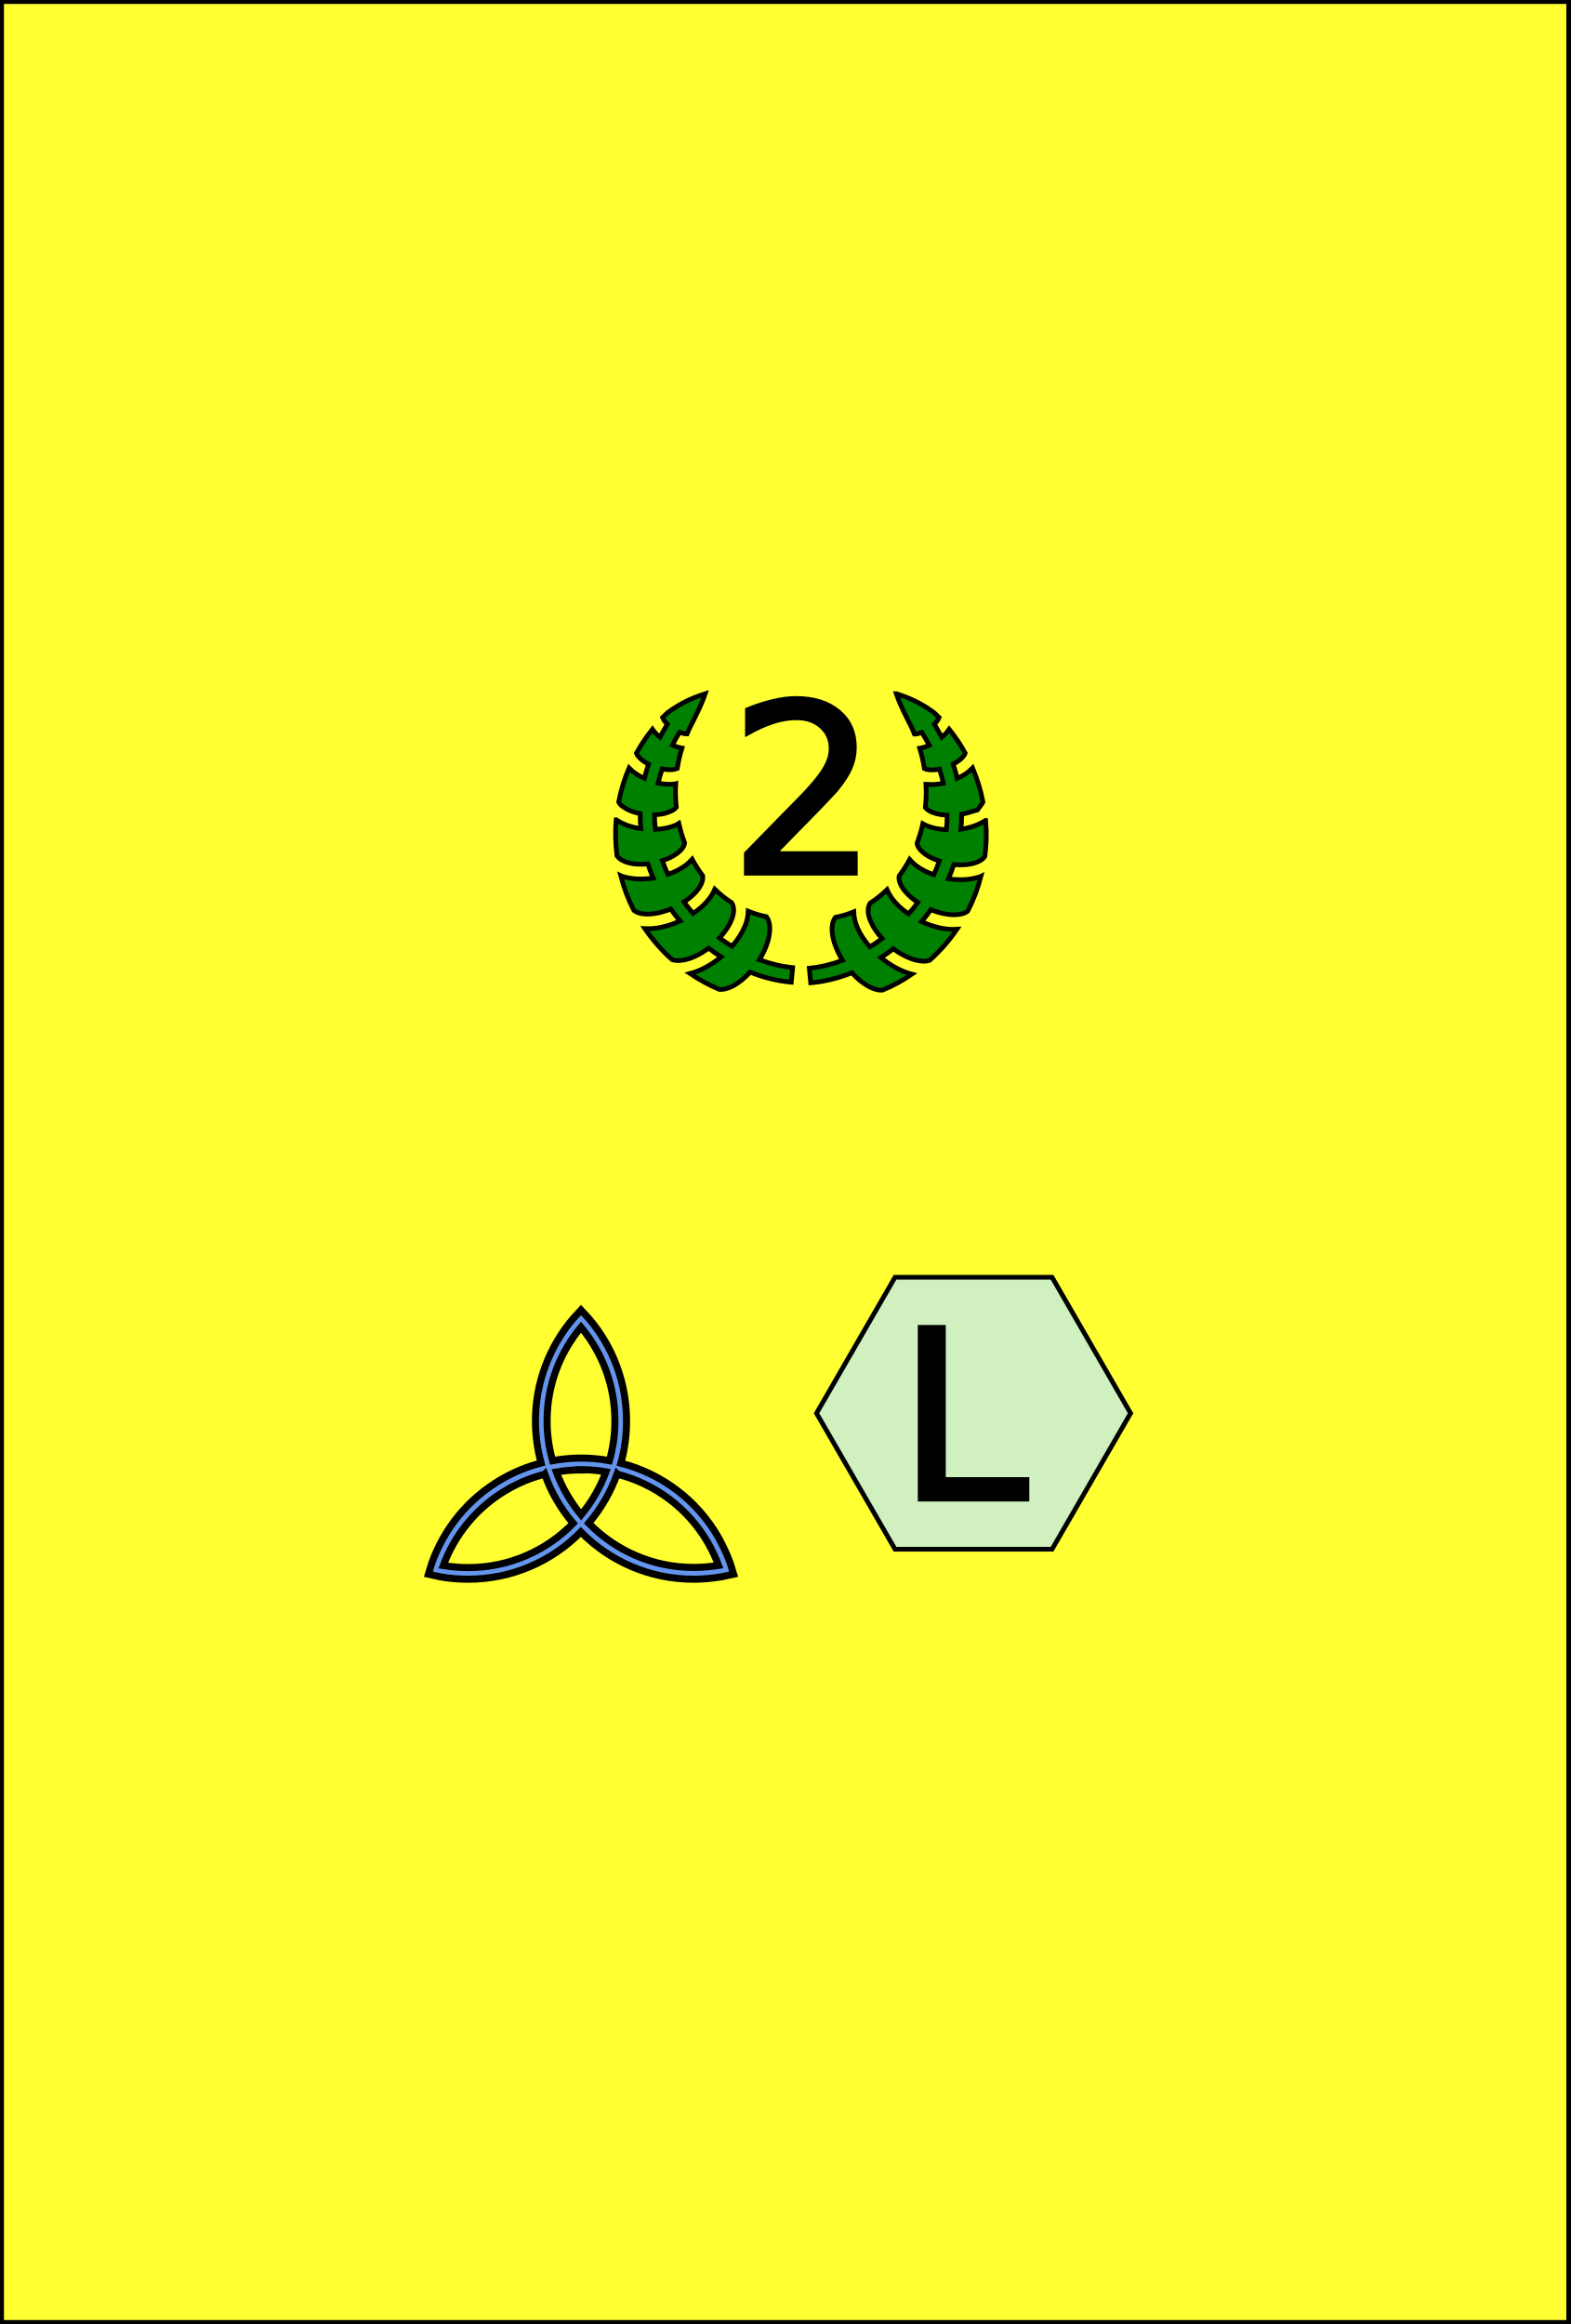
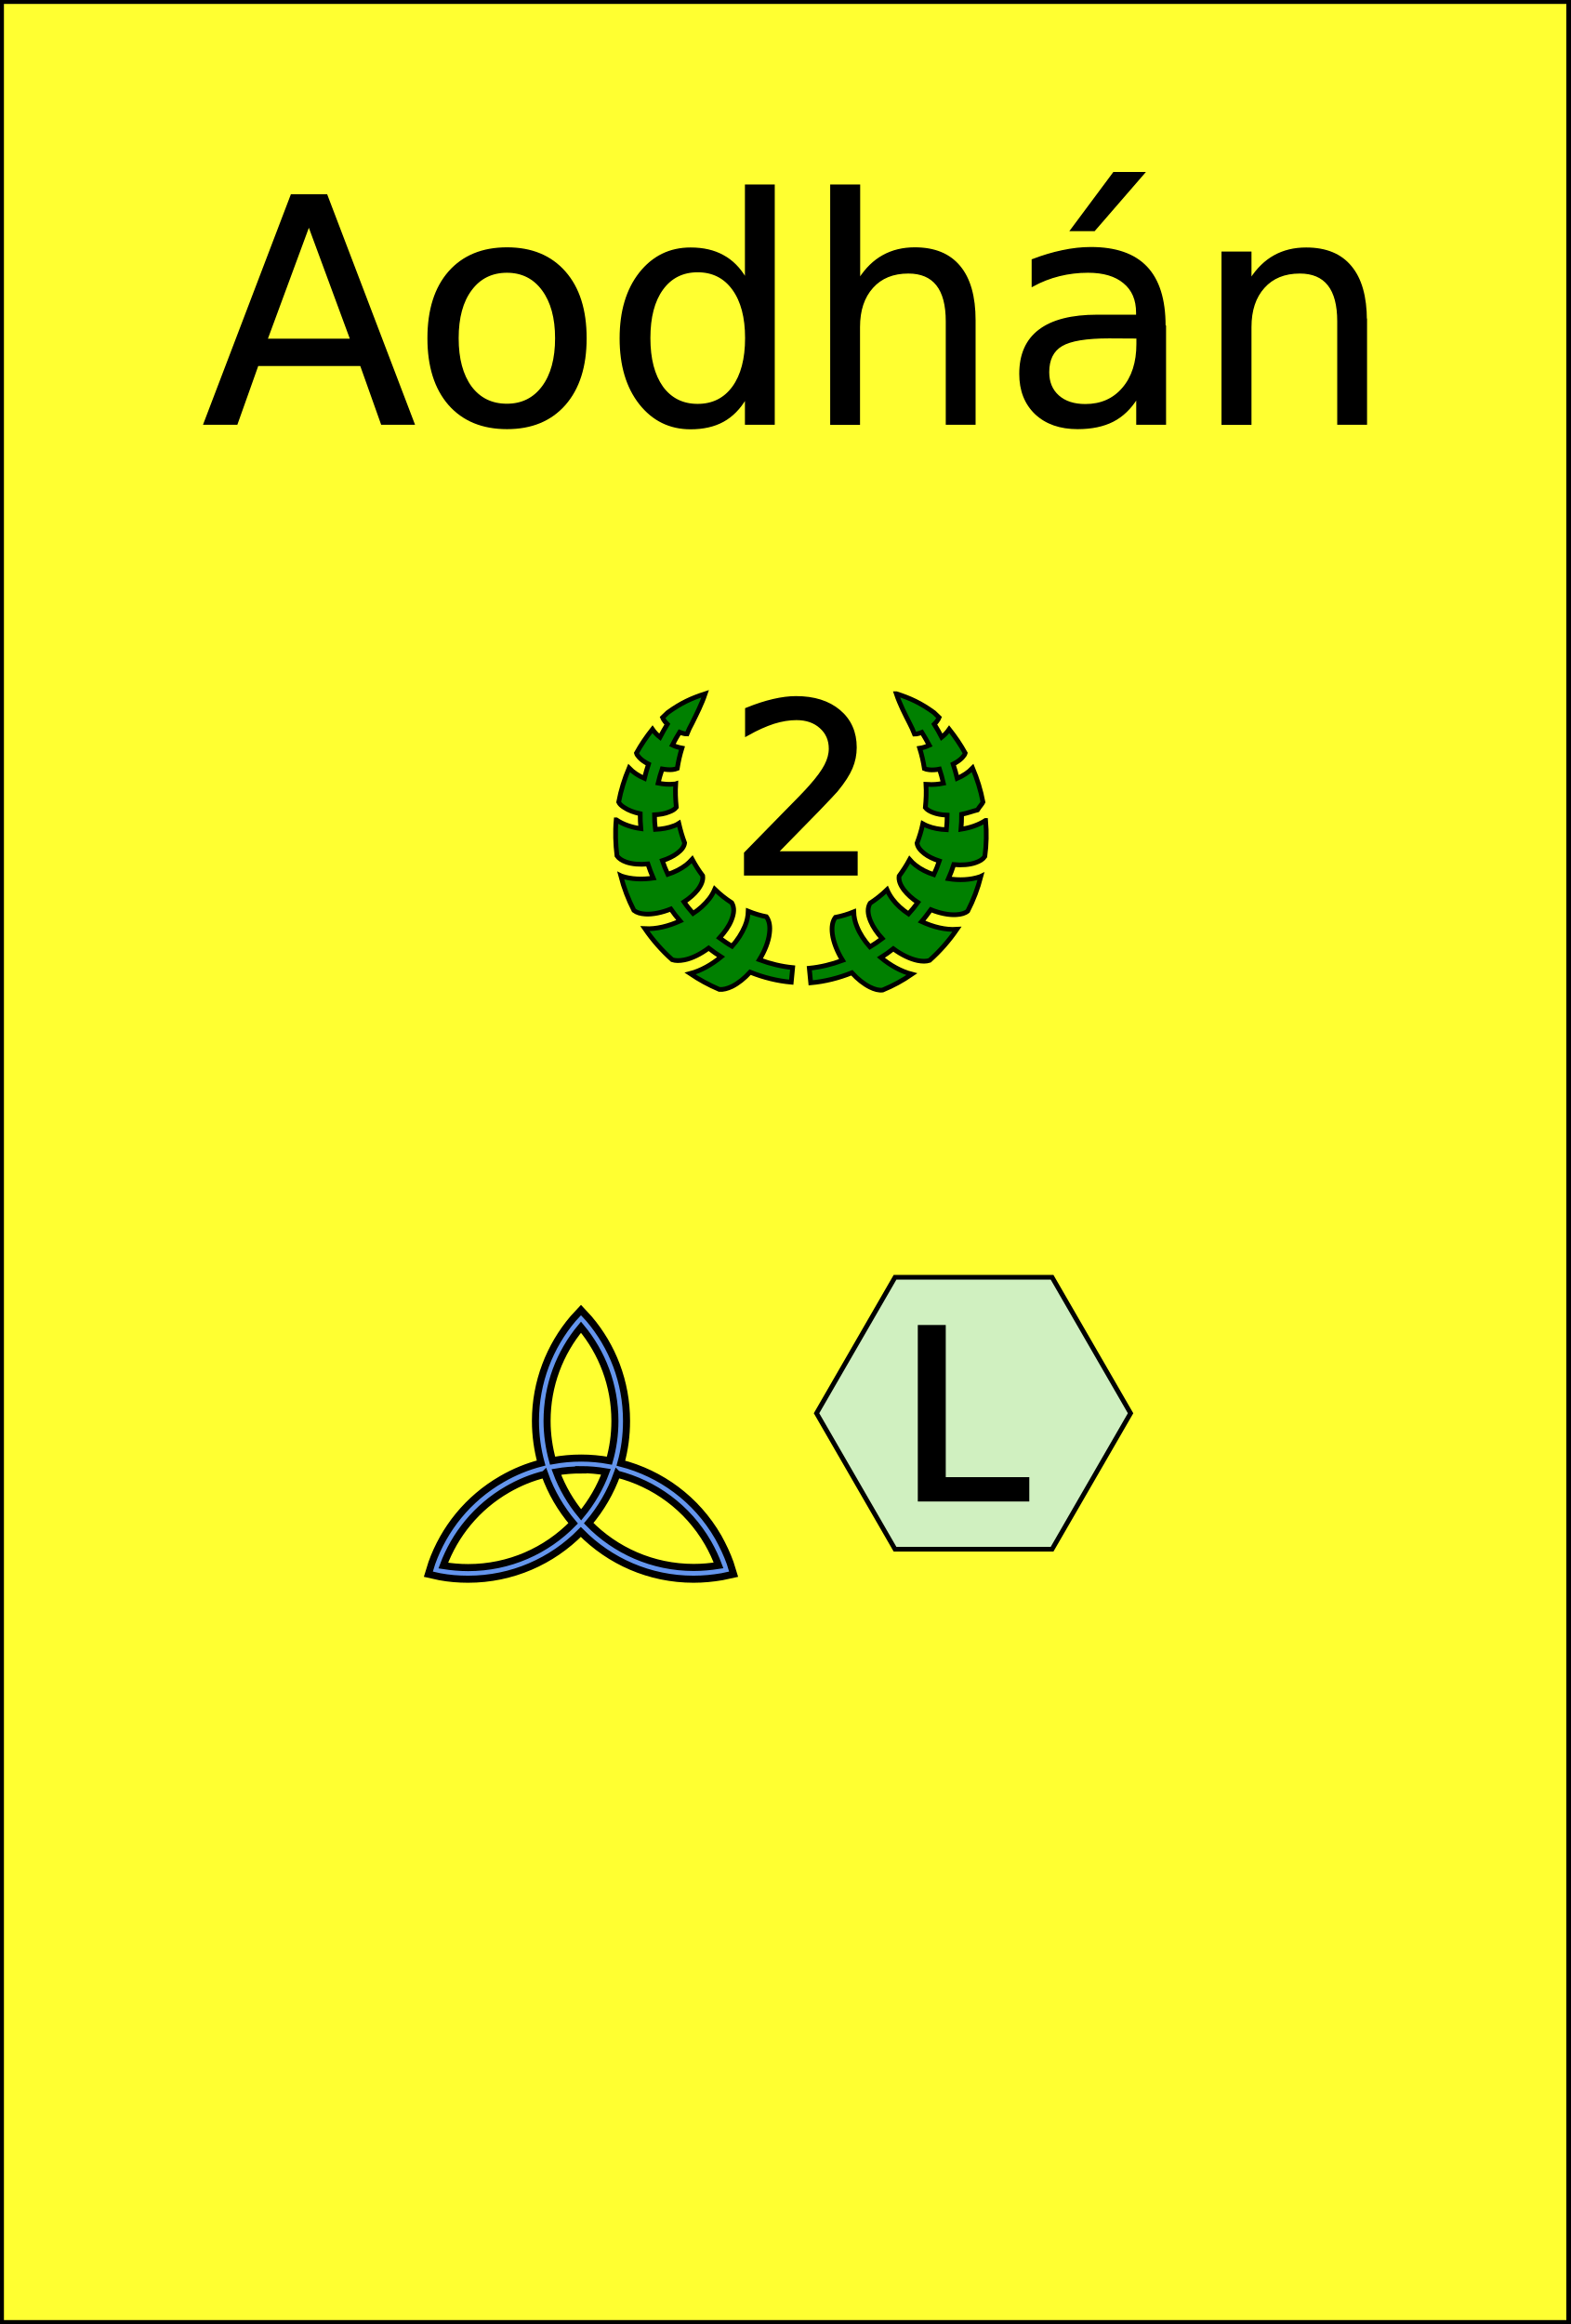
<svg xmlns="http://www.w3.org/2000/svg" height="148" width="100" viewbox="0 0 100 148">
  <rect x="0" y="0" height="148" width="100" style="fill:#ffff31;stroke:#000000;stroke-width:0.5px" />
  <g transform="translate(39,43)">
    <path d="M 5.91,1.18 C 5.04,1.46 4.36,1.77 3.52,2.38 3.41,2.49 3.30,2.60 3.19,2.70 c 0.01,0.03 0.03,0.06 0.06,0.11 0.05,0.09 0.14,0.20 0.25,0.31 C 3.33,3.40 3.17,3.68 3.03,3.95 2.84,3.80 2.68,3.63 2.55,3.44 2.17,3.92 1.83,4.42 1.53,4.96 c 0.02,0.08 0.08,0.17 0.19,0.29 C 1.85,5.39 2.06,5.54 2.30,5.66 2.20,5.97 2.11,6.27 2.04,6.57 1.67,6.41 1.33,6.19 1.06,5.91 0.77,6.60 0.54,7.33 0.40,8.08 0.46,8.21 0.58,8.32 0.76,8.43 1.01,8.60 1.38,8.74 1.77,8.82 1.77,9.14 1.78,9.45 1.81,9.77 1.24,9.69 0.69,9.51 0.25,9.21 c 0,0 -0.01,0 -0.01,0 -0.07,0.78 -0.04,1.54 0.05,2.29 0.12,0.17 0.31,0.30 0.59,0.40 0.37,0.13 0.87,0.17 1.38,0.12 0.10,0.30 0.21,0.60 0.34,0.90 -0.70,0.10 -1.41,0.08 -2.02,-0.13 -0.02,-0.01 -0.03,-0.01 -0.05,-0.02 0.20,0.77 0.48,1.51 0.84,2.21 0.18,0.14 0.42,0.21 0.73,0.23 0.46,0.03 1.05,-0.09 1.62,-0.32 0.18,0.26 0.38,0.52 0.59,0.76 -0.73,0.33 -1.51,0.53 -2.24,0.49 0.50,0.73 1.08,1.39 1.74,1.98 0.21,0.07 0.46,0.07 0.77,0.01 0.48,-0.09 1.04,-0.37 1.55,-0.75 0,0 0,0 0,0 0.26,0.20 0.52,0.39 0.79,0.56 -0.60,0.49 -1.28,0.88 -1.97,1.06 0.58,0.39 1.20,0.73 1.86,1.01 0.25,0.02 0.51,-0.05 0.81,-0.19 0.38,-0.19 0.79,-0.51 1.15,-0.91 0.85,0.34 1.73,0.56 2.62,0.64 l 0.09,-0.93 c -0.71,-0.07 -1.42,-0.24 -2.12,-0.50 0.34,-0.55 0.58,-1.15 0.64,-1.67 0.06,-0.45 0,-0.80 -0.19,-1.07 -0.40,-0.08 -0.79,-0.20 -1.16,-0.35 -0.01,0.32 -0.08,0.65 -0.21,0.95 -0.19,0.45 -0.47,0.89 -0.82,1.28 C 7.34,17.10 7.08,16.92 6.82,16.73 7.15,16.37 7.42,15.99 7.57,15.62 7.76,15.16 7.78,14.80 7.60,14.49 7.21,14.24 6.85,13.95 6.52,13.63 6.43,13.84 6.31,14.05 6.17,14.23 5.89,14.59 5.54,14.91 5.14,15.17 4.94,14.94 4.74,14.70 4.56,14.44 4.91,14.21 5.22,13.94 5.43,13.67 5.68,13.34 5.79,13.05 5.75,12.77 5.50,12.44 5.28,12.09 5.08,11.72 4.96,11.85 4.83,11.98 4.70,12.08 4.36,12.34 3.96,12.54 3.53,12.68 3.40,12.40 3.28,12.11 3.18,11.81 3.55,11.69 3.88,11.53 4.13,11.34 4.41,11.13 4.57,10.92 4.60,10.68 4.45,10.29 4.33,9.87 4.23,9.44 4.14,9.50 4.04,9.54 3.95,9.58 3.57,9.73 3.16,9.80 2.74,9.82 2.70,9.51 2.68,9.20 2.68,8.89 3.03,8.87 3.35,8.82 3.60,8.71 3.83,8.63 3.98,8.53 4.07,8.41 4.02,7.92 4.00,7.43 4.03,6.92 c -0.03,0.01 -0.06,0.01 -0.10,0.01 C 3.60,6.97 3.26,6.94 2.91,6.87 2.98,6.57 3.07,6.27 3.17,5.97 3.41,6.01 3.64,6.03 3.83,6.01 3.96,5.99 4.06,5.97 4.13,5.94 4.20,5.49 4.30,5.06 4.43,4.64 4.22,4.60 4.01,4.54 3.82,4.45 3.96,4.18 4.11,3.90 4.28,3.63 c 0.12,0.05 0.23,0.08 0.33,0.10 0.06,0.01 0.10,0.01 0.14,0.01 C 4.84,3.51 4.95,3.29 5.07,3.07 5.36,2.48 5.68,1.86 5.91,1.18 Z m 12.17,0 c 0.23,0.68 0.55,1.30 0.85,1.89 0.11,0.22 0.22,0.44 0.31,0.68 0.04,0 0.08,-0.01 0.14,-0.01 0.10,-0.02 0.21,-0.05 0.33,-0.10 0.17,0.27 0.32,0.55 0.47,0.82 -0.20,0.09 -0.40,0.16 -0.61,0.19 0.13,0.42 0.23,0.85 0.30,1.30 0.07,0.03 0.17,0.06 0.30,0.07 0.19,0.02 0.42,0.01 0.66,-0.04 0.10,0.30 0.18,0.60 0.25,0.90 -0.34,0.07 -0.69,0.10 -1.01,0.07 -0.03,0 -0.07,-0.01 -0.10,-0.01 0.03,0.50 0.01,1.00 -0.04,1.49 0.09,0.12 0.24,0.22 0.47,0.31 0.25,0.10 0.57,0.16 0.92,0.17 0,0.31 -0.02,0.63 -0.05,0.93 -0.42,-0.02 -0.84,-0.09 -1.21,-0.24 -0.10,-0.04 -0.20,-0.09 -0.29,-0.14 -0.09,0.43 -0.22,0.84 -0.37,1.24 0.04,0.24 0.19,0.44 0.47,0.66 0.24,0.19 0.58,0.35 0.95,0.47 -0.10,0.30 -0.22,0.59 -0.35,0.87 -0.43,-0.14 -0.83,-0.34 -1.16,-0.60 -0.14,-0.11 -0.27,-0.23 -0.38,-0.36 -0.20,0.37 -0.43,0.72 -0.67,1.05 -0.04,0.28 0.07,0.57 0.32,0.90 0.21,0.27 0.51,0.54 0.87,0.78 -0.18,0.25 -0.38,0.50 -0.59,0.73 -0.40,-0.27 -0.75,-0.58 -1.02,-0.94 -0.14,-0.19 -0.26,-0.39 -0.35,-0.60 -0.33,0.32 -0.70,0.61 -1.08,0.86 -0.18,0.31 -0.16,0.68 0.03,1.14 0.15,0.36 0.41,0.75 0.74,1.11 -0.25,0.19 -0.51,0.37 -0.78,0.53 -0.35,-0.39 -0.64,-0.83 -0.82,-1.28 -0.13,-0.30 -0.20,-0.63 -0.21,-0.95 -0.37,0.15 -0.76,0.27 -1.17,0.35 -0.19,0.26 -0.25,0.61 -0.19,1.07 0.07,0.51 0.30,1.11 0.65,1.67 -0.70,0.26 -1.41,0.43 -2.12,0.50 l 0.09,0.93 c 0.89,-0.08 1.77,-0.30 2.62,-0.64 0.36,0.40 0.77,0.72 1.15,0.91 0.30,0.15 0.57,0.22 0.81,0.19 0.66,-0.27 1.28,-0.61 1.86,-1.01 -0.69,-0.18 -1.37,-0.56 -1.97,-1.06 0.27,-0.17 0.54,-0.36 0.79,-0.56 0.51,0.38 1.07,0.65 1.55,0.75 0.30,0.06 0.55,0.06 0.76,-0.01 0.66,-0.59 1.24,-1.25 1.74,-1.98 -0.73,0.05 -1.52,-0.15 -2.25,-0.49 0.21,-0.24 0.40,-0.50 0.59,-0.76 0.56,0.23 1.15,0.35 1.62,0.32 0.32,-0.02 0.56,-0.09 0.73,-0.23 0.36,-0.70 0.64,-1.44 0.84,-2.21 -0.02,0.01 -0.03,0.01 -0.05,0.02 -0.62,0.21 -1.33,0.24 -2.02,0.13 0.13,-0.29 0.24,-0.59 0.34,-0.90 0.51,0.05 1.01,0.01 1.38,-0.12 0.29,-0.10 0.48,-0.22 0.60,-0.40 0.10,-0.74 0.12,-1.51 0.05,-2.29 0,0 0,0 -0.01,0 -0.45,0.29 -0.99,0.47 -1.56,0.56 0.03,-0.31 0.04,-0.63 0.04,-0.95 0.39,-0.08 0.76,-0.22 1.01,-0.28 C 23.42,8.32 23.54,8.21 23.60,8.08 23.46,7.33 23.23,6.60 22.94,5.91 22.67,6.19 22.33,6.41 21.96,6.57 21.89,6.27 21.80,5.97 21.70,5.66 21.94,5.54 22.15,5.39 22.28,5.25 22.39,5.13 22.45,5.04 22.47,4.96 22.17,4.42 21.83,3.92 21.45,3.44 21.32,3.63 21.16,3.80 20.97,3.95 20.83,3.68 20.68,3.40 20.50,3.12 c 0.10,-0.10 0.20,-0.22 0.25,-0.31 0.03,-0.05 0.05,-0.08 0.06,-0.11 C 20.70,2.60 20.59,2.49 20.48,2.38 19.64,1.77 18.96,1.46 18.09,1.18 Z" style="fill:#008000;stroke:#000000;stroke-width:0.3px" />
    <path d="m 10.31,11.36 h 5.16 v 1.25 H 8.53 V 11.36 q 0.84,-0.87 2.29,-2.34 1.46,-1.47 1.83,-1.90 0.71,-0.80 0.99,-1.35 0.29,-0.56 0.29,-1.09 0,-0.87 -0.62,-1.42 -0.61,-0.55 -1.59,-0.55 -0.70,0 -1.47,0.24 Q 9.48,3.20 8.60,3.69 V 2.20 q 0.89,-0.36 1.67,-0.54 0.78,-0.18 1.42,-0.18 1.70,0 2.71,0.85 1.01,0.85 1.01,2.27 0,0.67 -0.26,1.28 -0.25,0.60 -0.92,1.42 -0.18,0.21 -1.16,1.23 -0.98,1.01 -2.77,2.83 z" style="fill:#000000;stroke:#000000;stroke-width:0.3px" />
  </g>
  <g transform="translate(27,80)">
    <path d="m 10.0,4.52 c 1.35,1.62 2.16,3.70 2.16,5.97 0,0.88 -0.12,1.72 -0.35,2.53 -1.19,-0.22 -2.41,-0.22 -3.62,0 -0.22,-0.80 -0.35,-1.65 -0.35,-2.53 0,-2.27 0.81,-4.35 2.16,-5.97 z m -0.02,9.07 c 0.54,0 1.08,0.05 1.61,0.14 -0.37,1.0 -0.91,1.93 -1.58,2.74 -0.67,-0.81 -1.21,-1.73 -1.58,-2.73 0.52,-0.09 1.04,-0.13 1.56,-0.13 z m -2.29,0.29 c 0.41,1.16 1.03,2.21 1.81,3.13 -1.70,1.74 -4.06,2.82 -6.69,2.82 -0.54,0 -1.07,-0.05 -1.58,-0.13 0.73,-1.97 2.13,-3.72 4.09,-4.85 0.76,-0.44 1.55,-0.76 2.36,-0.96 z m 4.62,0 c 2.35,0.60 4.47,2.11 5.78,4.38 0.27,0.47 0.49,0.95 0.67,1.43 -0.51,0.08 -1.04,0.13 -1.58,0.13 -2.62,0 -4.99,-1.08 -6.69,-2.82 0.78,-0.92 1.40,-1.98 1.81,-3.13 z m 7.41,6.37 -0.22,-0.71 c -0.20,-0.56 -0.46,-1.11 -0.76,-1.65 -1.40,-2.43 -3.67,-4.06 -6.20,-4.71 0.24,-0.86 0.36,-1.76 0.36,-2.69 0,-2.49 -0.90,-4.76 -2.40,-6.52 L 10.0,3.43 9.50,3.97 C 8.01,5.73 7.10,8.01 7.10,10.49 c 0,0.93 0.13,1.83 0.36,2.68 -0.86,0.22 -1.70,0.56 -2.51,1.03 -2.15,1.24 -3.67,3.16 -4.45,5.34 l -0.22,0.71 0.72,0.16 c 0.59,0.11 1.19,0.16 1.81,0.16 2.81,0 5.35,-1.15 7.18,-3.01 1.83,1.86 4.37,3.01 7.18,3.01 0.62,0 1.22,-0.06 1.81,-0.16 z" style="fill:#6495ed;stroke:#000000;stroke-width:0.45px" />
  </g>
  <g transform="translate(52,80)">
    <polygon points="20.0,10.0 15.0,18.66, 5.00,18.66 0.00,10.00 5.00,1.34 15.00,1.34" style="fill:#d0f0c0;stroke:#000000;stroke-width:0.3px" />
    <path d="M 6.60,4.53 H 8.08 V 14.22 H 13.40 v 1.25 H 6.60 Z" style="fill:#000000;stroke:#000000;stroke-width:0.3px" />
  </g>
+   <g>
+     <path style="stroke:#000000;stroke-width:0.1px" d="m 19.67,14.36 -2.68,7.26 h 5.36 z m -1.11,-1.94 h 2.24 l 5.56,14.58 h -2.05 l -1.33,-3.74 h -6.57 l -1.33,3.74 h -2.08 z" />
+     <path style="stroke:#000000;stroke-width:0.1px" d="m 32.29,17.32 q -1.45,0 -2.29,1.13 -0.84,1.12 -0.84,3.09 0,1.96 0.83,3.10 0.84,1.12 2.29,1.12 1.44,0 2.28,-1.13 0.84,-1.13 0.84,-3.09 0,-1.94 -0.84,-3.08 -0.84,-1.14 -2.28,-1.14 z m 0,-1.52 q 2.34,0 3.68,1.52 1.34,1.52 1.34,4.22 0,2.69 -1.34,4.22 -1.34,1.52 -3.68,1.52 -2.35,0 -3.69,-1.52 -1.33,-1.53 -1.33,-4.22 0,-2.70 1.33,-4.22 1.34,-1.52 3.69,-1.52 z" />
+     <path style="stroke:#000000;stroke-width:0.1px" d="m 47.49,17.72 v -5.92 h 1.80 V 27.00 h -1.80 v -1.64 q -0.57,0.98 -1.44,1.46 -0.86,0.47 -2.07,0.47 -1.98,0 -3.23,-1.58 -1.24,-1.58 -1.24,-4.16 0,-2.58 1.24,-4.16 1.25,-1.58 3.23,-1.58 1.21,0 2.07,0.48 0.87,0.47 1.44,1.45 z m -6.12,3.81 q 0,1.98 0.81,3.12 0.82,1.12 2.25,1.12 1.43,0 2.25,-1.12 0.82,-1.13 0.82,-3.12 0,-1.98 -0.82,-3.11 -0.82,-1.13 -2.25,-1.13 -1.43,0 -2.25,1.13 -0.81,1.12 -0.81,3.11 z" />
+     <path style="stroke:#000000;stroke-width:0.1px" d="M 62.08,20.40 V 27.00 H 60.28 v -6.54 q 0,-1.55 -0.61,-2.32 -0.61,-0.77 -1.82,-0.77 -1.46,0 -2.29,0.93 -0.84,0.93 -0.84,2.53 v 6.18 H 52.92 V 11.80 h 1.81 v 5.96 q 0.64,-0.99 1.51,-1.47 0.88,-0.49 2.02,-0.49 1.88,0 2.85,1.17 0.97,1.16 0.97,3.43 z" />
+     <path style="stroke:#000000;stroke-width:0.1px" d="m 70.63,21.50 q -2.18,0 -3.02,0.50 -0.84,0.50 -0.84,1.70 0,0.96 0.63,1.52 0.63,0.56 1.72,0.56 1.49,0 2.39,-1.05 0.91,-1.06 0.91,-2.82 v -0.40 z m 3.58,-0.74 v 6.24 h -1.80 v -1.66 q -0.62,1.00 -1.53,1.47 -0.92,0.47 -2.25,0.47 -1.68,0 -2.68,-0.94 -0.99,-0.95 -0.99,-2.53 0,-1.85 1.23,-2.78 1.24,-0.94 3.69,-0.94 h 2.52 v -0.18 q 0,-1.24 -0.82,-1.91 -0.81,-0.68 -2.29,-0.68 -0.94,0 -1.83,0.22 -0.89,0.22 -1.71,0.67 v -1.66 q 0.99,-0.38 1.91,-0.57 0.93,-0.20 1.81,-0.20 2.37,0 3.54,1.23 1.17,1.23 1.17,3.73 z m -3.28,-9.76 h 1.94 l -3.18,3.67 h -1.49 z" />
+     <path style="stroke:#000000;stroke-width:0.1px" d="m 87.01,20.40 v 6.60 h -1.80 v -6.54 q 0,-1.55 -0.61,-2.32 -0.61,-0.77 -1.82,-0.77 -1.46,0 -2.29,0.93 -0.84,0.93 -0.84,2.53 v 6.18 h -1.81 v -10.94 h 1.81 v 1.70 q 0.64,-0.99 1.51,-1.47 0.88,-0.49 2.02,-0.49 1.89,0 2.85,1.17 0.97,1.16 0.97,3.43 z" />
+   </g>
</svg>
